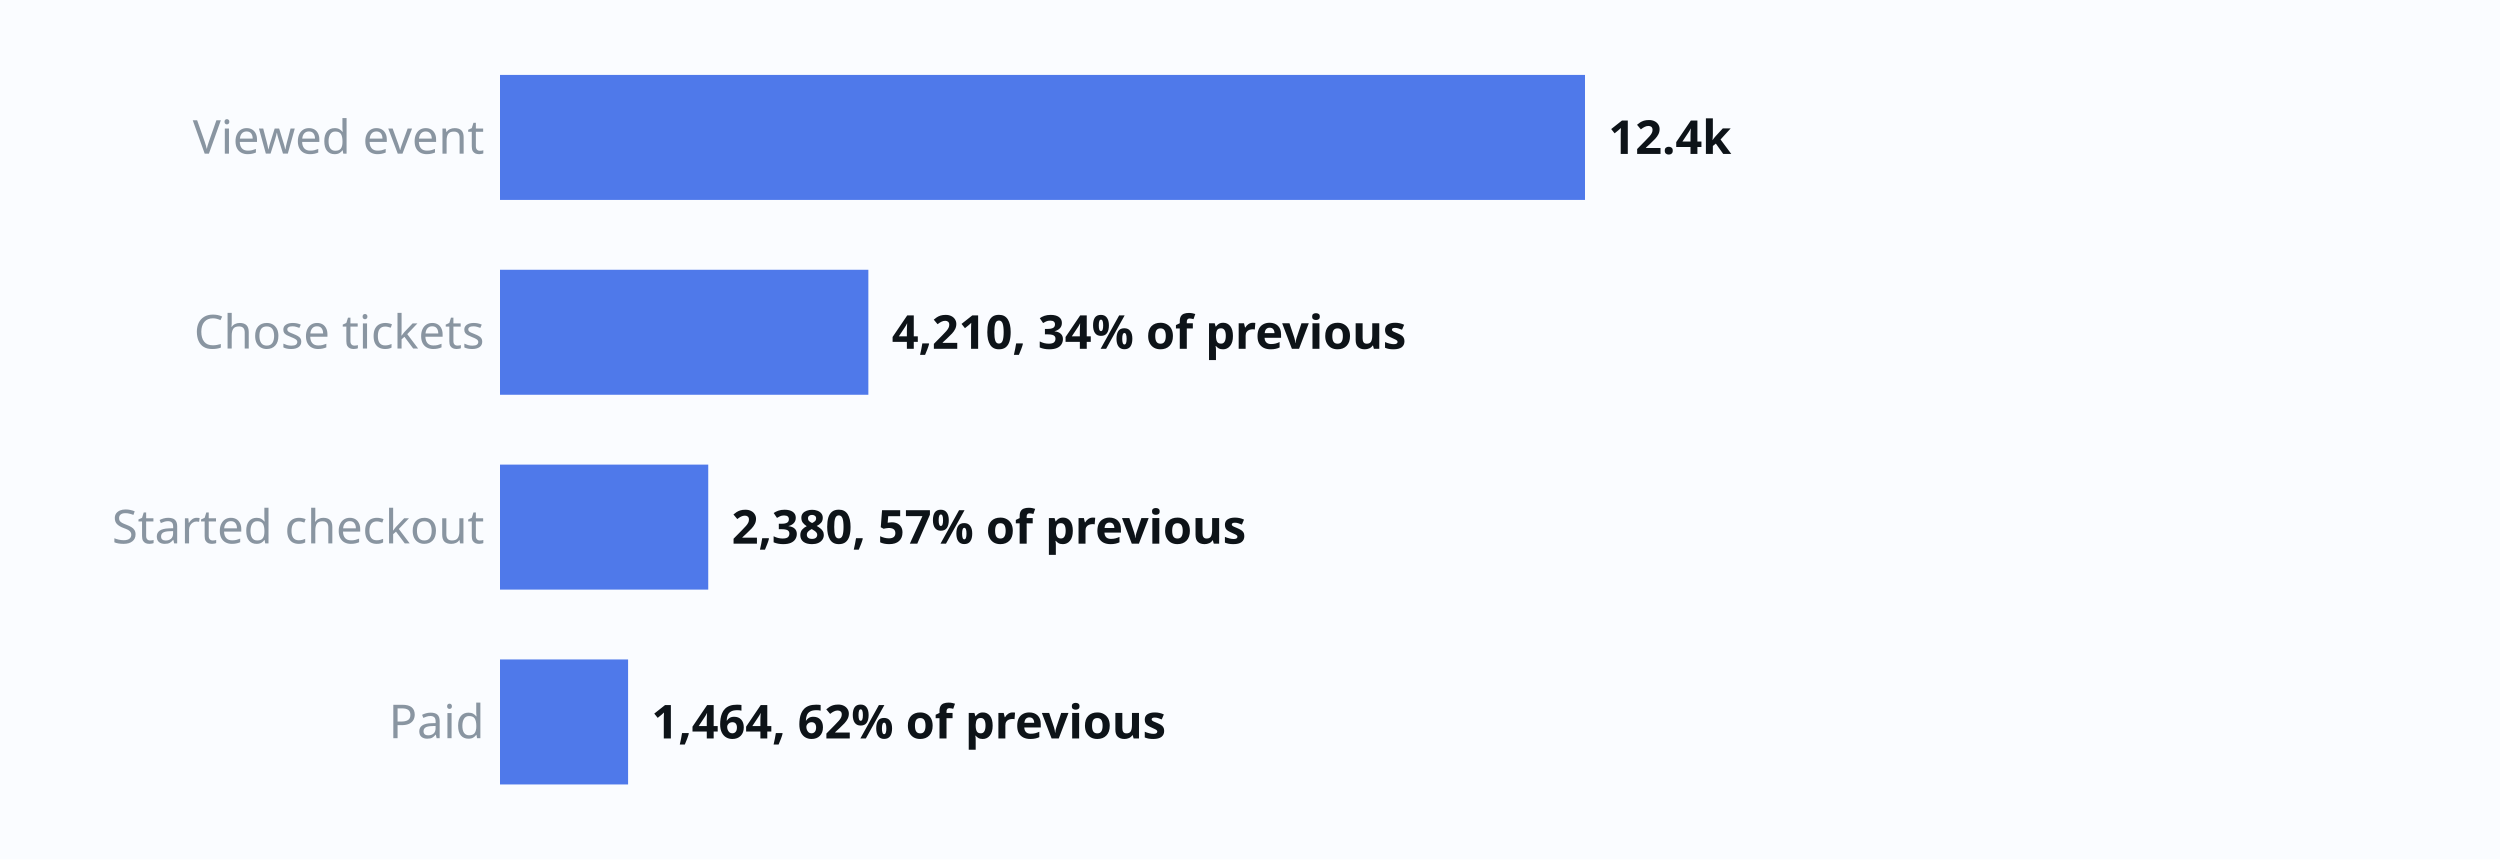
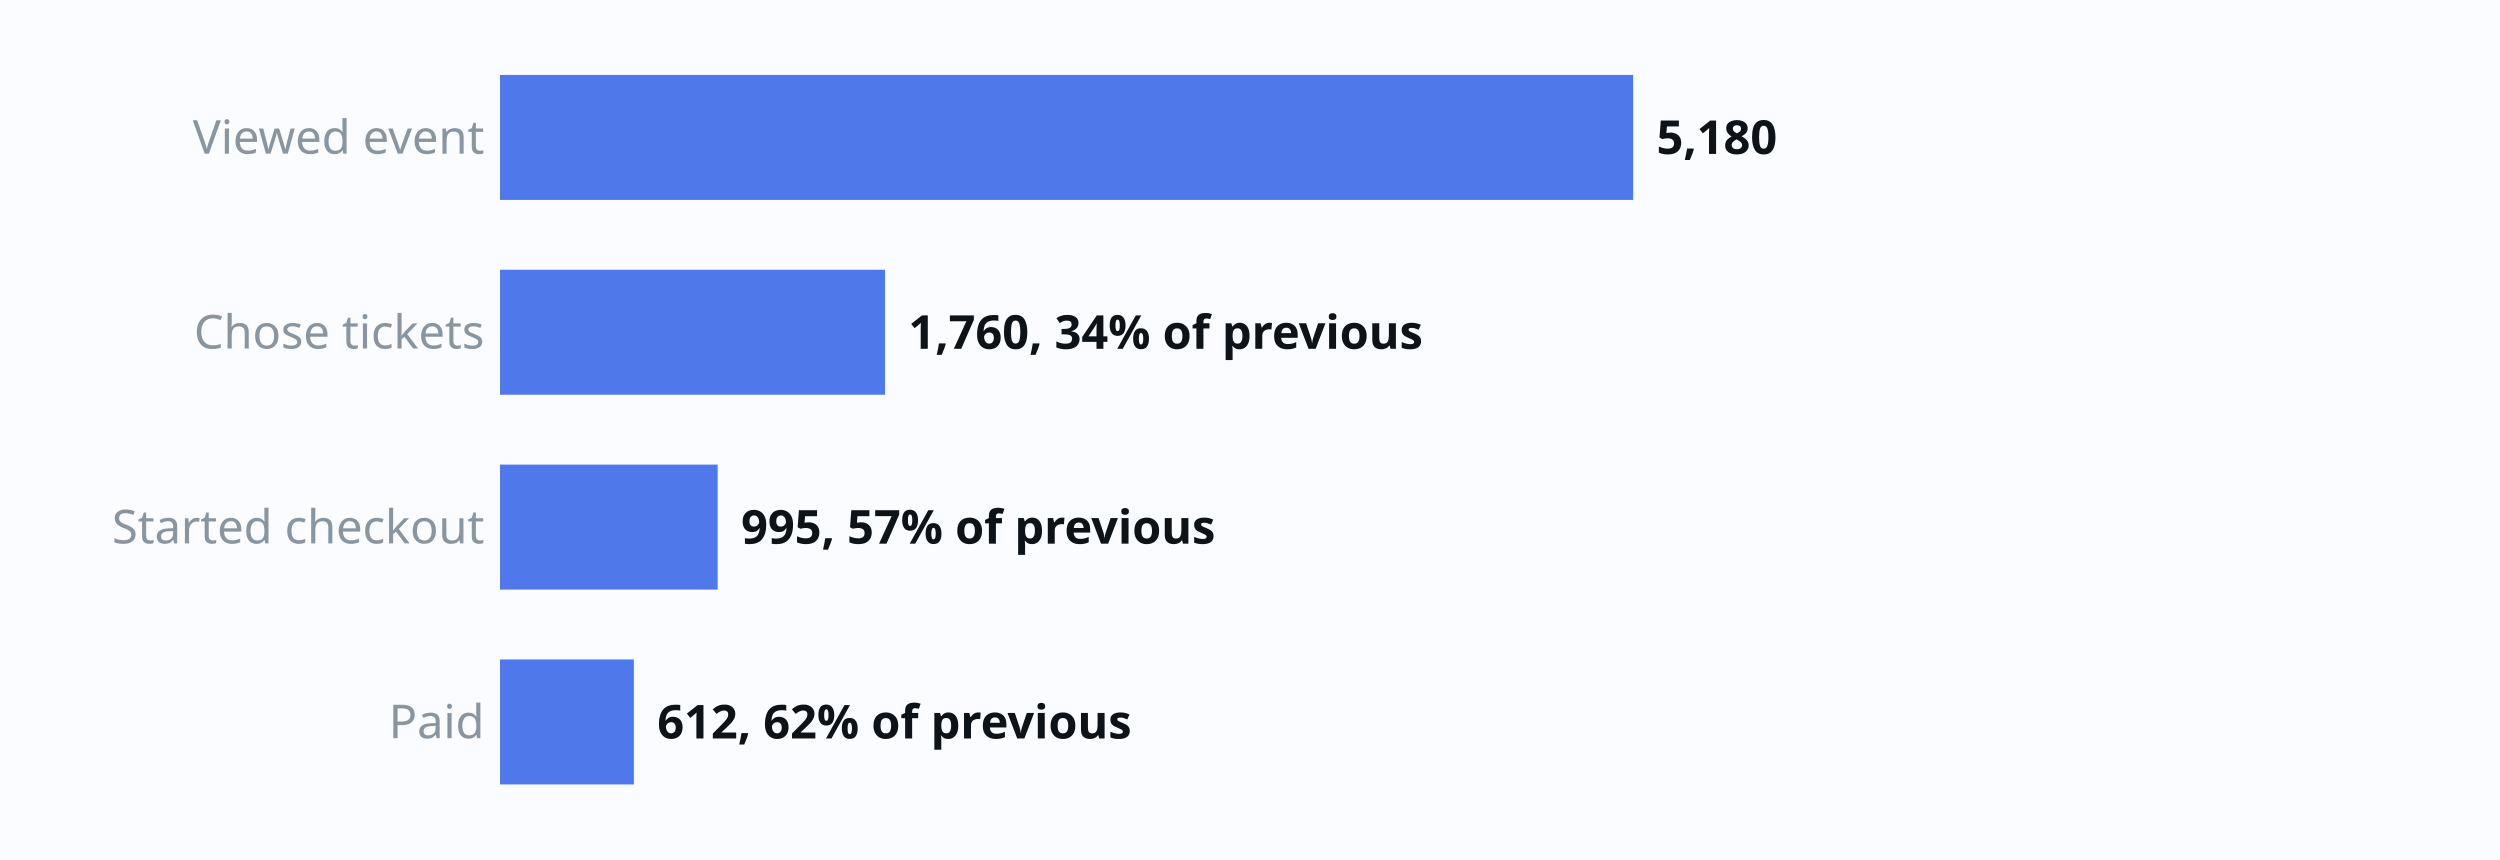
- <svg xmlns="http://www.w3.org/2000/svg" class="ts-chart" width="640" height="220" viewBox="0 0 640 220" role="img" aria-roledescription="chart" aria-label="Most buyers drop out before choosing tickets" style="font-family:Intermission,system-ui,sans-serif;font-size:12px;font-variant-numeric:tabular-nums;color:#566676;background:#fafcff;display:block;overflow:visible">
+ <svg xmlns="http://www.w3.org/2000/svg" class="ts-chart" width="640" height="220" viewBox="0 0 640 220" role="img" aria-roledescription="chart" aria-label="Most visitors leave before choosing tickets" style="font-family:Intermission,system-ui,sans-serif;font-size:12px;font-variant-numeric:tabular-nums;color:#566676;background:#fafcff;display:block;overflow:visible">
  <style>[data-ts-key^="label-"]{paint-order:stroke;stroke:#fafcff;stroke-width:3px;stroke-linejoin:round}</style>
  <rect x="0" y="0" width="640" height="220" fill="#fafcff" />
  <g data-ts-key="marks" class="ts-chart__marks">
    <g data-ts-key="series-1" class="ts-chart__bar ts-chart__bar-x" aria-hidden="true">
-       <rect data-ts-key="series-1:string:5:Steps:string:12:Viewed event" fill="#4f79ea" stroke="none" stroke-dasharray="none" x="128" y="19.18" width="277.76" height="32" />
-       <rect data-ts-key="series-1:string:5:Steps:string:13:Chose tickets" fill="#4f79ea" stroke="none" stroke-dasharray="none" x="128" y="69.06" width="94.3" height="32" />
-       <rect data-ts-key="series-1:string:5:Steps:string:16:Started checkout" fill="#4f79ea" stroke="none" stroke-dasharray="none" x="128" y="118.94" width="53.31" height="32" />
-       <rect data-ts-key="series-1:string:5:Steps:string:4:Paid" fill="#4f79ea" stroke="none" stroke-dasharray="none" x="128" y="168.82" width="32.79" height="32" />
+       <rect data-ts-key="series-1:string:5:Steps:string:12:Viewed event" fill="#4f79ea" stroke="none" stroke-dasharray="none" x="128" y="19.18" width="290.08" height="32" />
+       <rect data-ts-key="series-1:string:5:Steps:string:13:Chose tickets" fill="#4f79ea" stroke="none" stroke-dasharray="none" x="128" y="69.06" width="98.56" height="32" />
+       <rect data-ts-key="series-1:string:5:Steps:string:16:Started checkout" fill="#4f79ea" stroke="none" stroke-dasharray="none" x="128" y="118.94" width="55.72" height="32" />
+       <rect data-ts-key="series-1:string:5:Steps:string:4:Paid" fill="#4f79ea" stroke="none" stroke-dasharray="none" x="128" y="168.82" width="34.27" height="32" />
    </g>
    <g data-ts-key="label-values" class="ts-chart__text" aria-hidden="true">
-       <text data-ts-key="label-values:object:null:number:12400" fill="#0d1318" x="411.76" y="35.18" text-anchor="start" dominant-baseline="middle" font-size="12" font-weight="600" font-family="inherit">12.4k</text>
-       <text data-ts-key="label-values:object:null:number:4210" fill="#0d1318" x="228.3" y="85.06" text-anchor="start" dominant-baseline="middle" font-size="12" font-weight="600" font-family="inherit">4,210, 34% of previous</text>
-       <text data-ts-key="label-values:object:null:number:2380" fill="#0d1318" x="187.31" y="134.94" text-anchor="start" dominant-baseline="middle" font-size="12" font-weight="600" font-family="inherit">2,380, 57% of previous</text>
-       <text data-ts-key="label-values:object:null:number:1464" fill="#0d1318" x="166.79" y="184.82" text-anchor="start" dominant-baseline="middle" font-size="12" font-weight="600" font-family="inherit">1,464, 62% of previous</text>
+       <text data-ts-key="label-values:object:null:number:5180" fill="#0d1318" x="424.08" y="35.18" text-anchor="start" dominant-baseline="middle" font-size="12" font-weight="600" font-family="inherit">5,180</text>
+       <text data-ts-key="label-values:object:null:number:1760" fill="#0d1318" x="232.56" y="85.06" text-anchor="start" dominant-baseline="middle" font-size="12" font-weight="600" font-family="inherit">1,760, 34% of previous</text>
+       <text data-ts-key="label-values:object:null:number:995" fill="#0d1318" x="189.72" y="134.94" text-anchor="start" dominant-baseline="middle" font-size="12" font-weight="600" font-family="inherit">995, 57% of previous</text>
+       <text data-ts-key="label-values:object:null:number:612" fill="#0d1318" x="168.27" y="184.82" text-anchor="start" dominant-baseline="middle" font-size="12" font-weight="600" font-family="inherit">612, 62% of previous</text>
    </g>
  </g>
  <g data-ts-key="axes" class="ts-chart__axes" aria-hidden="true">
    <text data-ts-key="y-tick-label:string:12:Viewed event" fill="#566676" fill-opacity="0.68" x="124" y="35.18" text-anchor="end" dominant-baseline="middle" font-size="12" font-family="inherit">Viewed event</text>
    <text data-ts-key="y-tick-label:string:13:Chose tickets" fill="#566676" fill-opacity="0.68" x="124" y="85.06" text-anchor="end" dominant-baseline="middle" font-size="12" font-family="inherit">Chose tickets</text>
    <text data-ts-key="y-tick-label:string:16:Started checkout" fill="#566676" fill-opacity="0.68" x="124" y="134.94" text-anchor="end" dominant-baseline="middle" font-size="12" font-family="inherit">Started checkout</text>
    <text data-ts-key="y-tick-label:string:4:Paid" fill="#566676" fill-opacity="0.68" x="124" y="184.82" text-anchor="end" dominant-baseline="middle" font-size="12" font-family="inherit">Paid</text>
  </g>
</svg>
